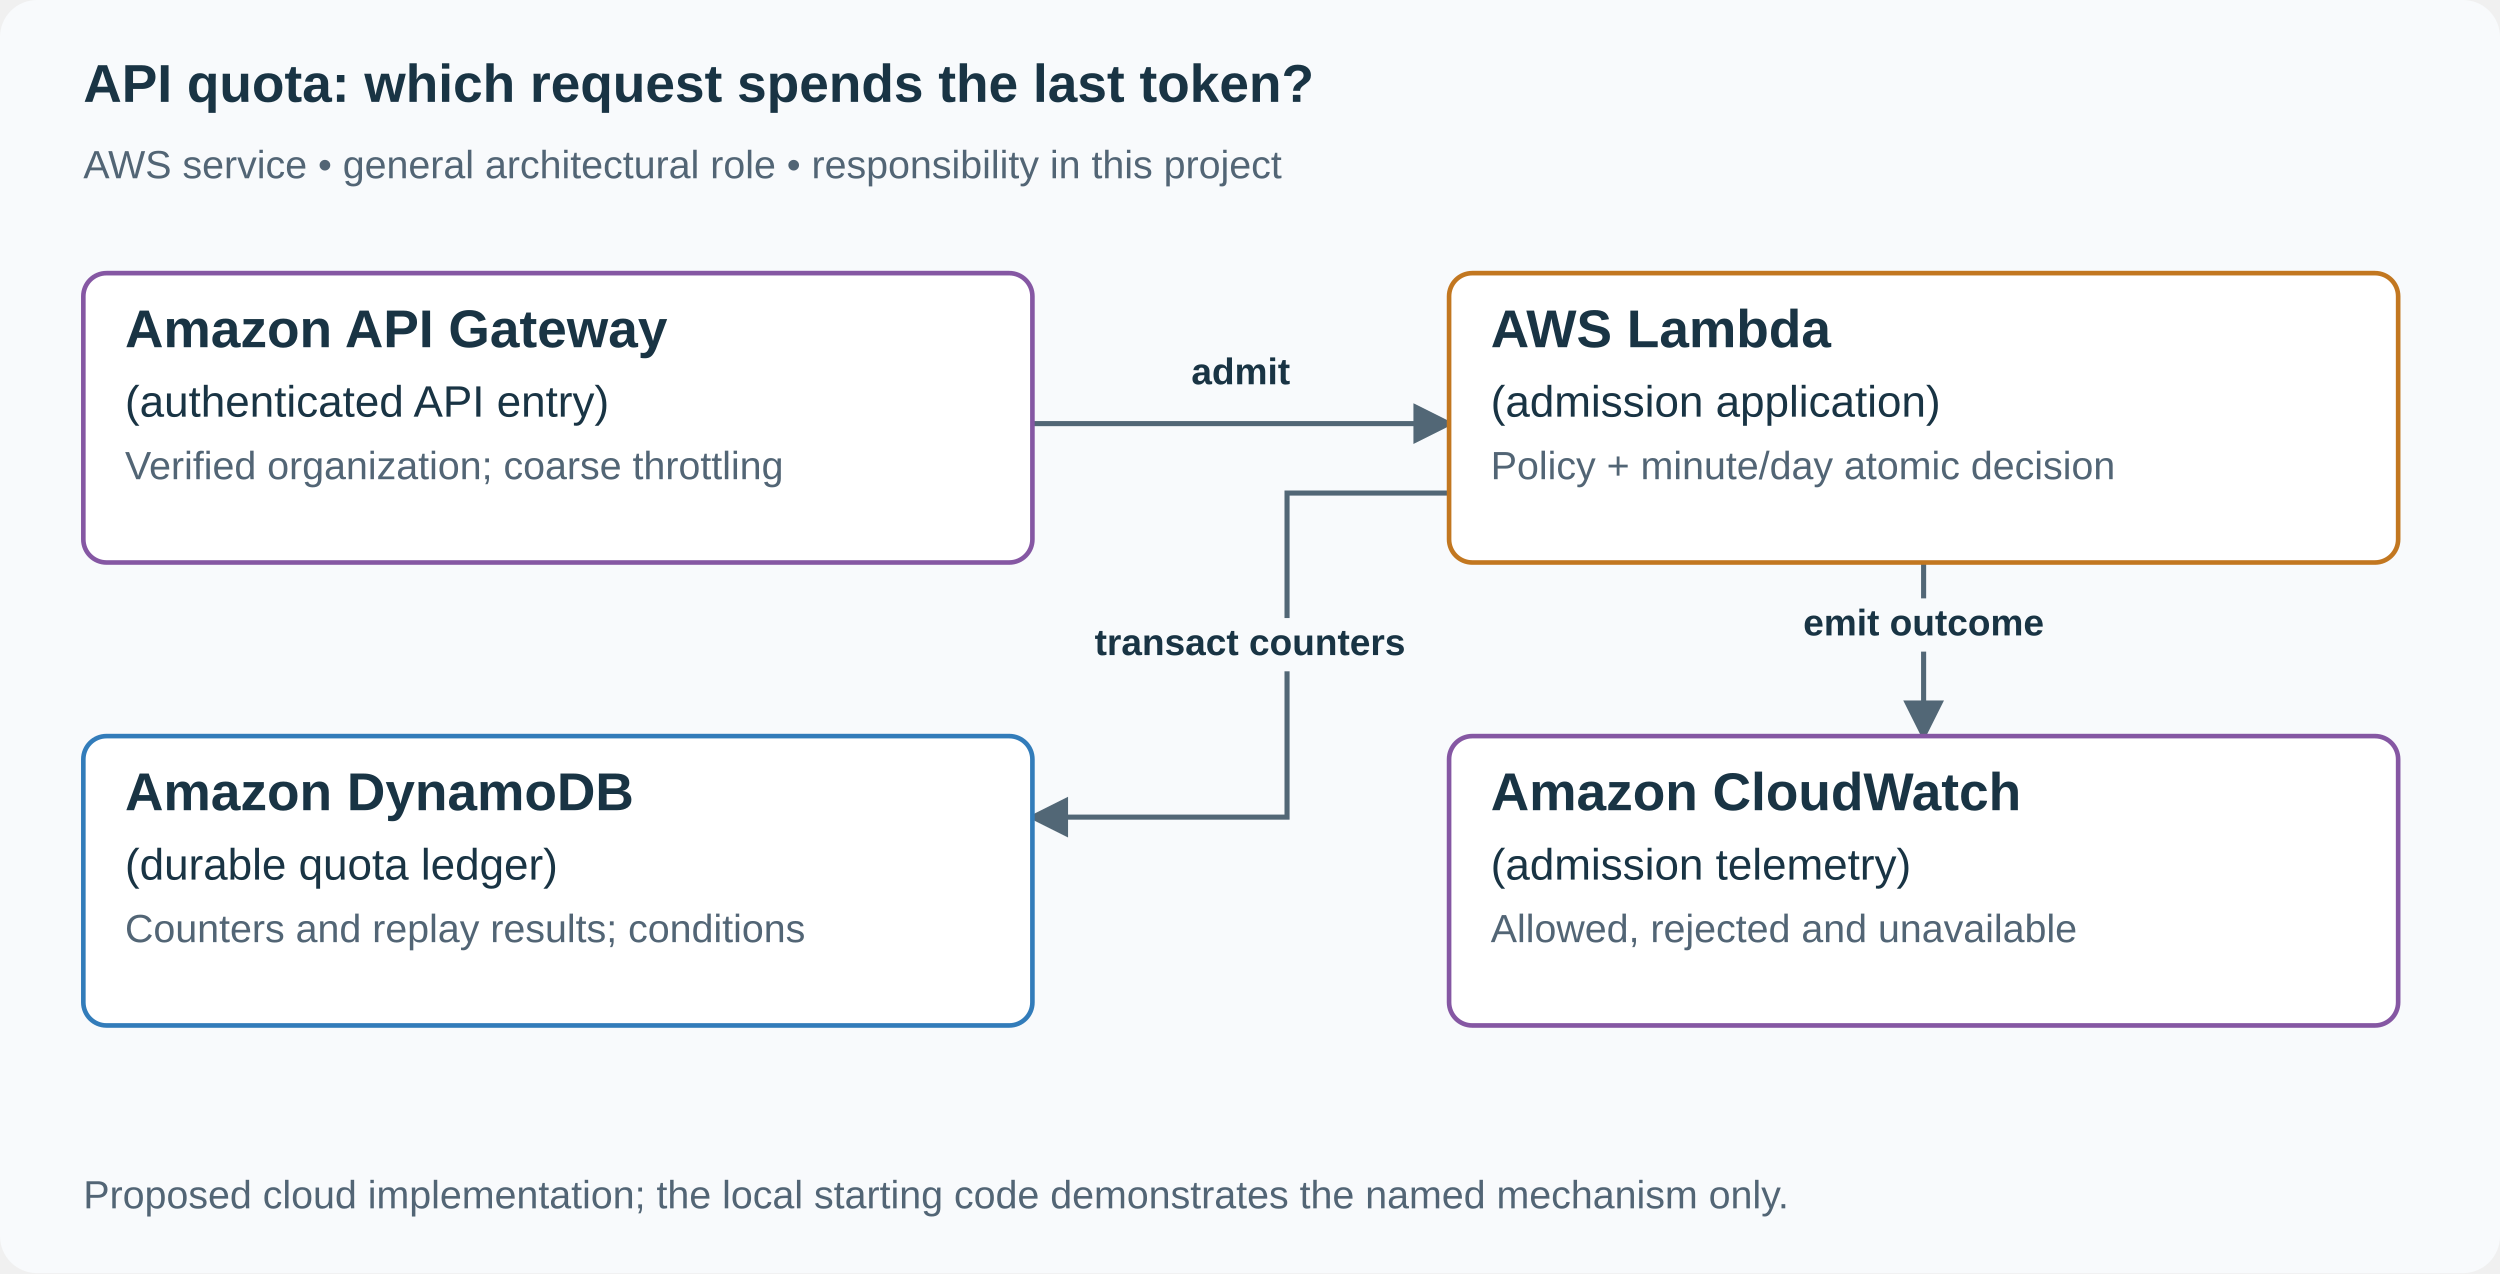
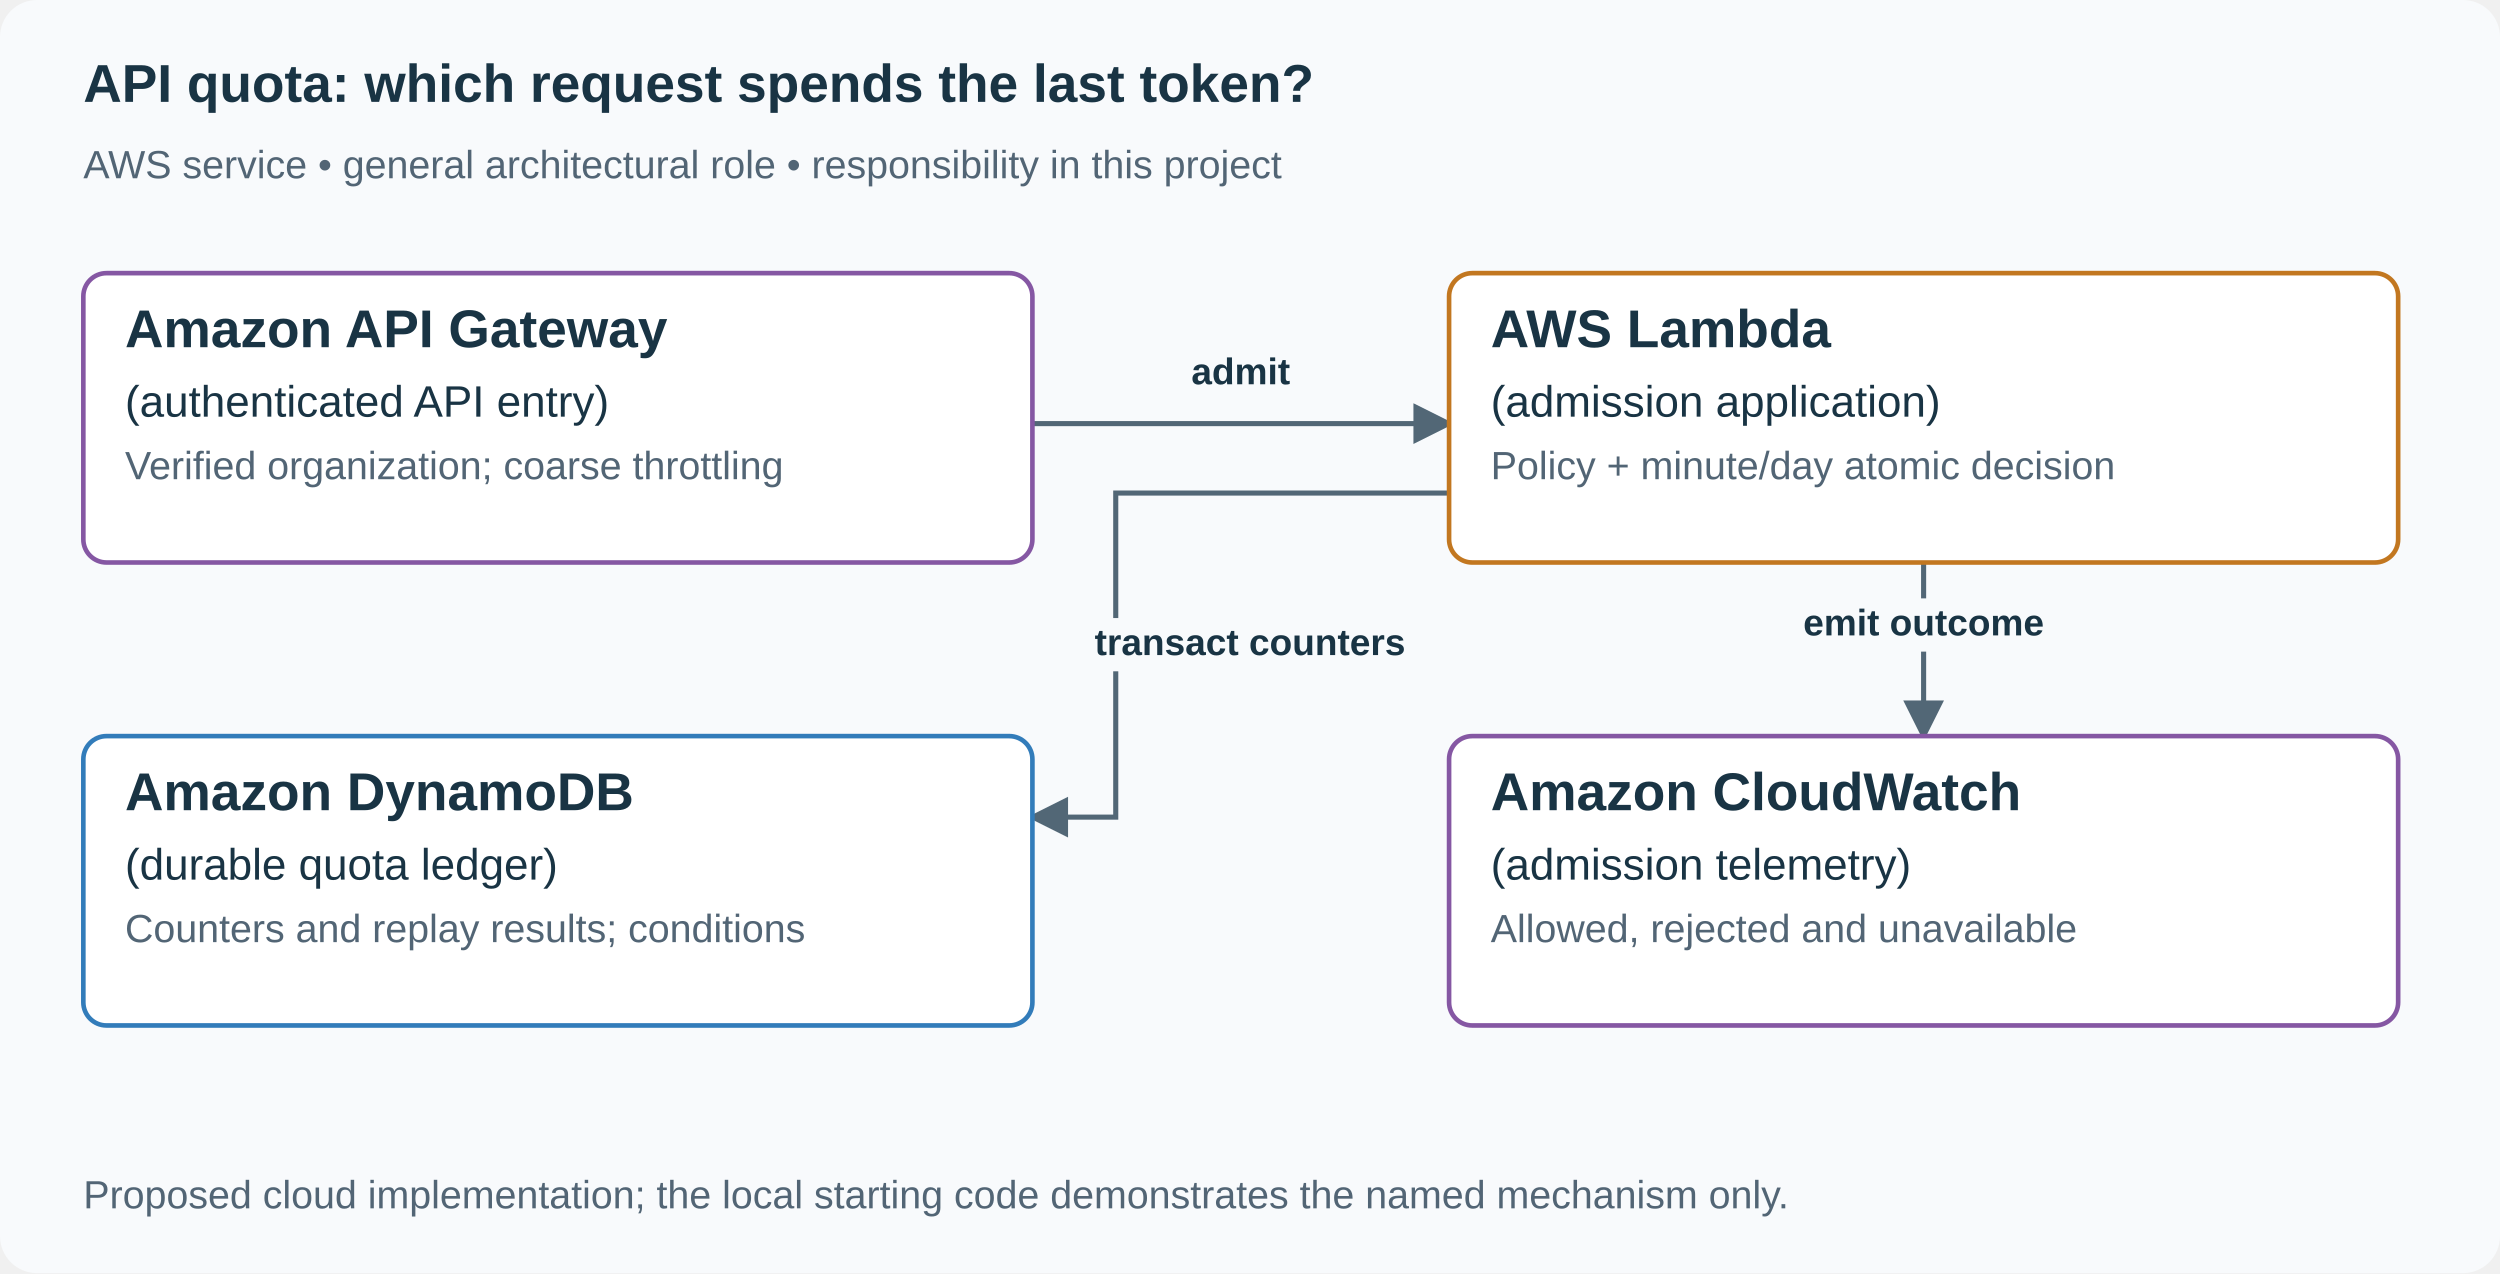
<svg xmlns="http://www.w3.org/2000/svg" width="1080" height="550" viewBox="0 0 1080 550" role="img" aria-labelledby="t d">
  <defs>
    <marker id="a" markerWidth="8" markerHeight="8" refX="7" refY="4" orient="auto">
      <path d="M0 0L8 4L0 8Z" fill="#526776" />
    </marker>
  </defs>
  <rect width="1080" height="550" rx="16" fill="#f8fafc" />
  <style>text{font-family:Arial,sans-serif;fill:#193444}.name{font-size:23px;font-weight:bold}.role{font-size:19px}.detail{font-size:17px;fill:#526575}.edge{font-size:16px;font-weight:bold}</style>
  <text x="36" y="44" class="name" style="font-size:23px">API quota: which request spends the last token?</text>
  <text x="36" y="77" class="detail">AWS service • general architectural role • responsibility in this project</text>
  <path d="M446 183 L626 183" fill="none" stroke="#526776" stroke-width="2.2" marker-end="url(#a)" />
-   <rect x="507.0" y="150" width="58.0" height="23" fill="#f8fafc" />
-   <text x="536.0" y="166" class="edge" text-anchor="middle">admit</text>
+   <g transform="translate(536.0 166) rotate(0)">
+     <rect x="-29.0" y="-16" width="58.0" height="23" fill="#f8fafc" />
+     <text x="0" y="0" class="edge" text-anchor="middle">admit</text>
+   </g>
  <path d="M831 243 L831 318" fill="none" stroke="#526776" stroke-width="2.2" marker-end="url(#a)" />
-   <rect x="772.6" y="258.5" width="116.8" height="23" fill="#f8fafc" />
-   <text x="831" y="274.5" class="edge" text-anchor="middle">emit outcome</text>
-   <path d="M626 213 L556 213 L556 353 L446 353" fill="none" stroke="#526776" stroke-width="2.2" marker-end="url(#a)" />
-   <rect x="460.6" y="267.0" width="158.8" height="23" fill="#f8fafc" />
-   <text x="540" y="283.0" class="edge" text-anchor="middle">transact counters</text>
+   <g transform="translate(831 274.5) rotate(0)">
+     <rect x="-58.4" y="-16" width="116.8" height="23" fill="#f8fafc" />
+     <text x="0" y="0" class="edge" text-anchor="middle">emit outcome</text>
+   </g>
+   <path d="M626 213 L482 213 L482 353 L446 353" fill="none" stroke="#526776" stroke-width="2.2" marker-end="url(#a)" />
+   <g transform="translate(540 283.0) rotate(0)">
+     <rect x="-79.4" y="-16" width="158.8" height="23" fill="#f8fafc" />
+     <text x="0" y="0" class="edge" text-anchor="middle">transact counters</text>
+   </g>
  <rect x="36" y="118" width="410" height="125" rx="10" fill="white" stroke="#8557a3" stroke-width="2" />
  <text x="54" y="150" class="name" style="font-size:23px">Amazon API Gateway</text>
-   <text x="54" y="180" class="role">(authenticated API entry)</text>
-   <text x="54" y="207" class="detail">Verified organization; coarse throttling</text>
+   <text x="54" y="180" class="role" style="font-size:19px">(authenticated API entry)</text>
+   <text x="54" y="207" class="detail" style="font-size:17px">Verified organization; coarse throttling</text>
  <rect x="626" y="118" width="410" height="125" rx="10" fill="white" stroke="#c27720" stroke-width="2" />
  <text x="644" y="150" class="name" style="font-size:23px">AWS Lambda</text>
-   <text x="644" y="180" class="role">(admission application)</text>
-   <text x="644" y="207" class="detail">Policy + minute/day atomic decision</text>
+   <text x="644" y="180" class="role" style="font-size:19px">(admission application)</text>
+   <text x="644" y="207" class="detail" style="font-size:17px">Policy + minute/day atomic decision</text>
  <rect x="36" y="318" width="410" height="125" rx="10" fill="white" stroke="#327cba" stroke-width="2" />
  <text x="54" y="350" class="name" style="font-size:23px">Amazon DynamoDB</text>
-   <text x="54" y="380" class="role">(durable quota ledger)</text>
-   <text x="54" y="407" class="detail">Counters and replay results; conditions</text>
+   <text x="54" y="380" class="role" style="font-size:19px">(durable quota ledger)</text>
+   <text x="54" y="407" class="detail" style="font-size:17px">Counters and replay results; conditions</text>
  <rect x="626" y="318" width="410" height="125" rx="10" fill="white" stroke="#8557a3" stroke-width="2" />
  <text x="644" y="350" class="name" style="font-size:23px">Amazon CloudWatch</text>
-   <text x="644" y="380" class="role">(admission telemetry)</text>
-   <text x="644" y="407" class="detail">Allowed, rejected and unavailable</text>
+   <text x="644" y="380" class="role" style="font-size:19px">(admission telemetry)</text>
+   <text x="644" y="407" class="detail" style="font-size:17px">Allowed, rejected and unavailable</text>
  <text x="36" y="522" class="detail">Proposed cloud implementation; the local starting code demonstrates the named mechanism only.</text>
</svg>
